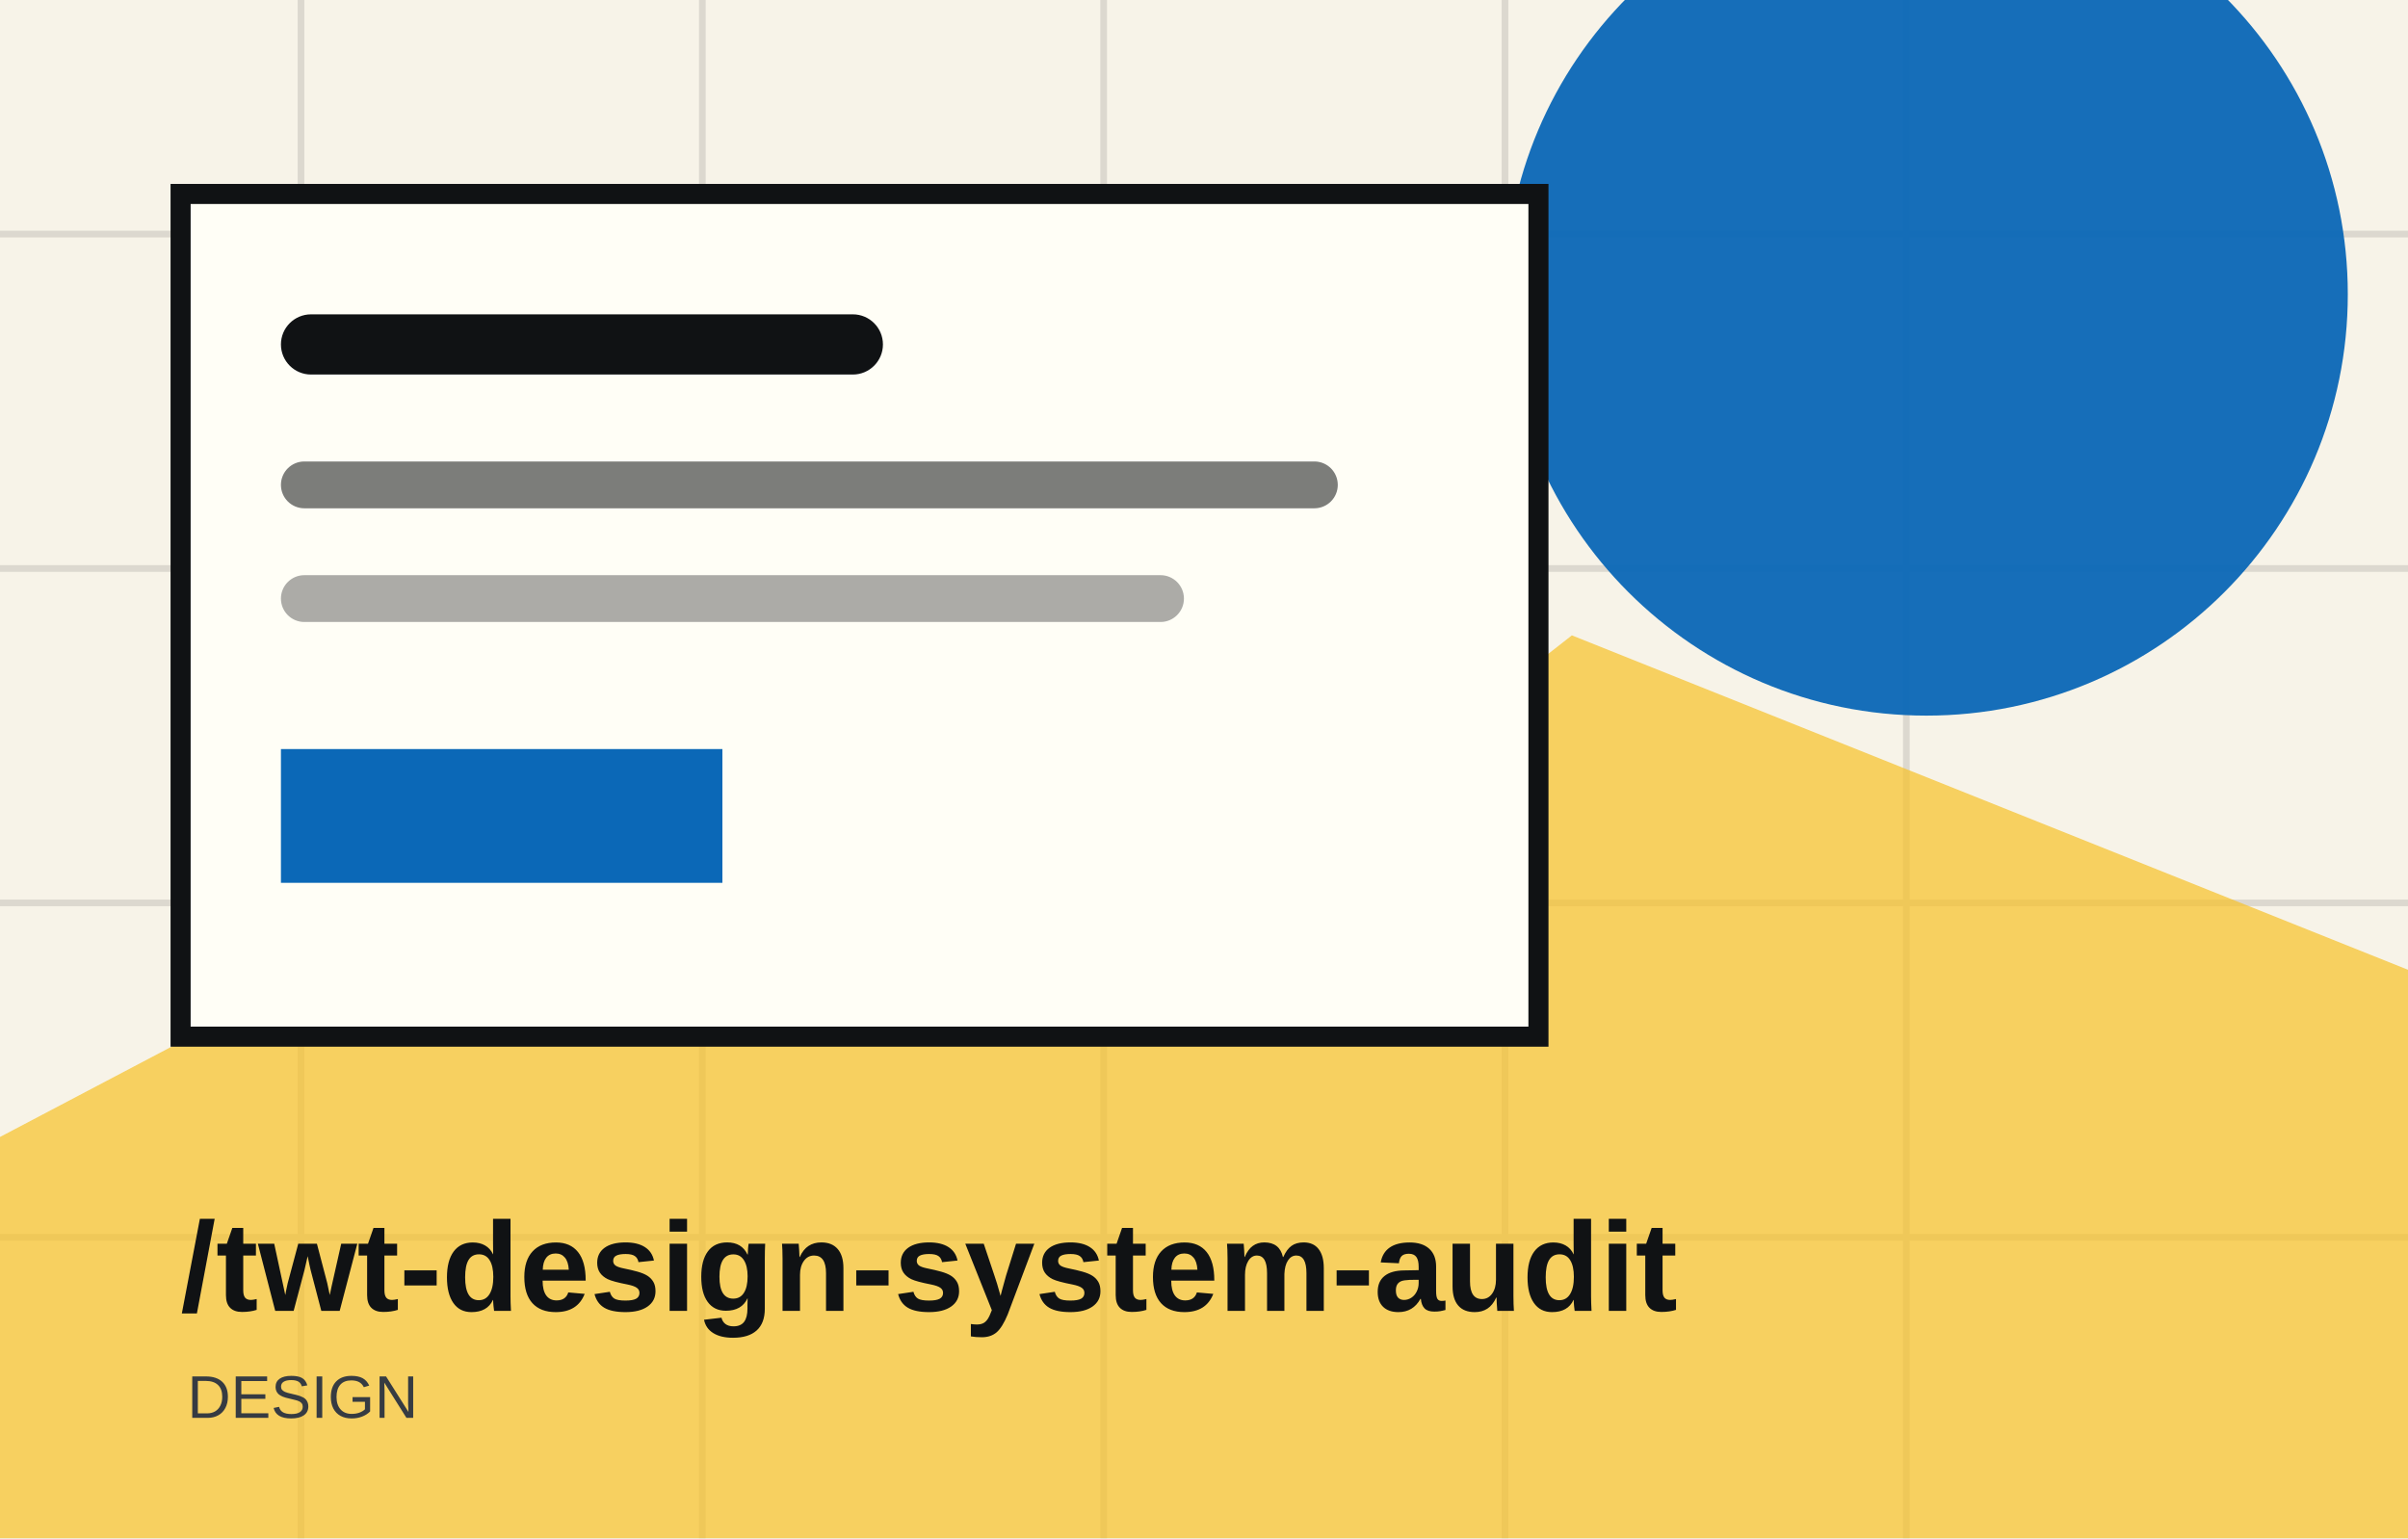
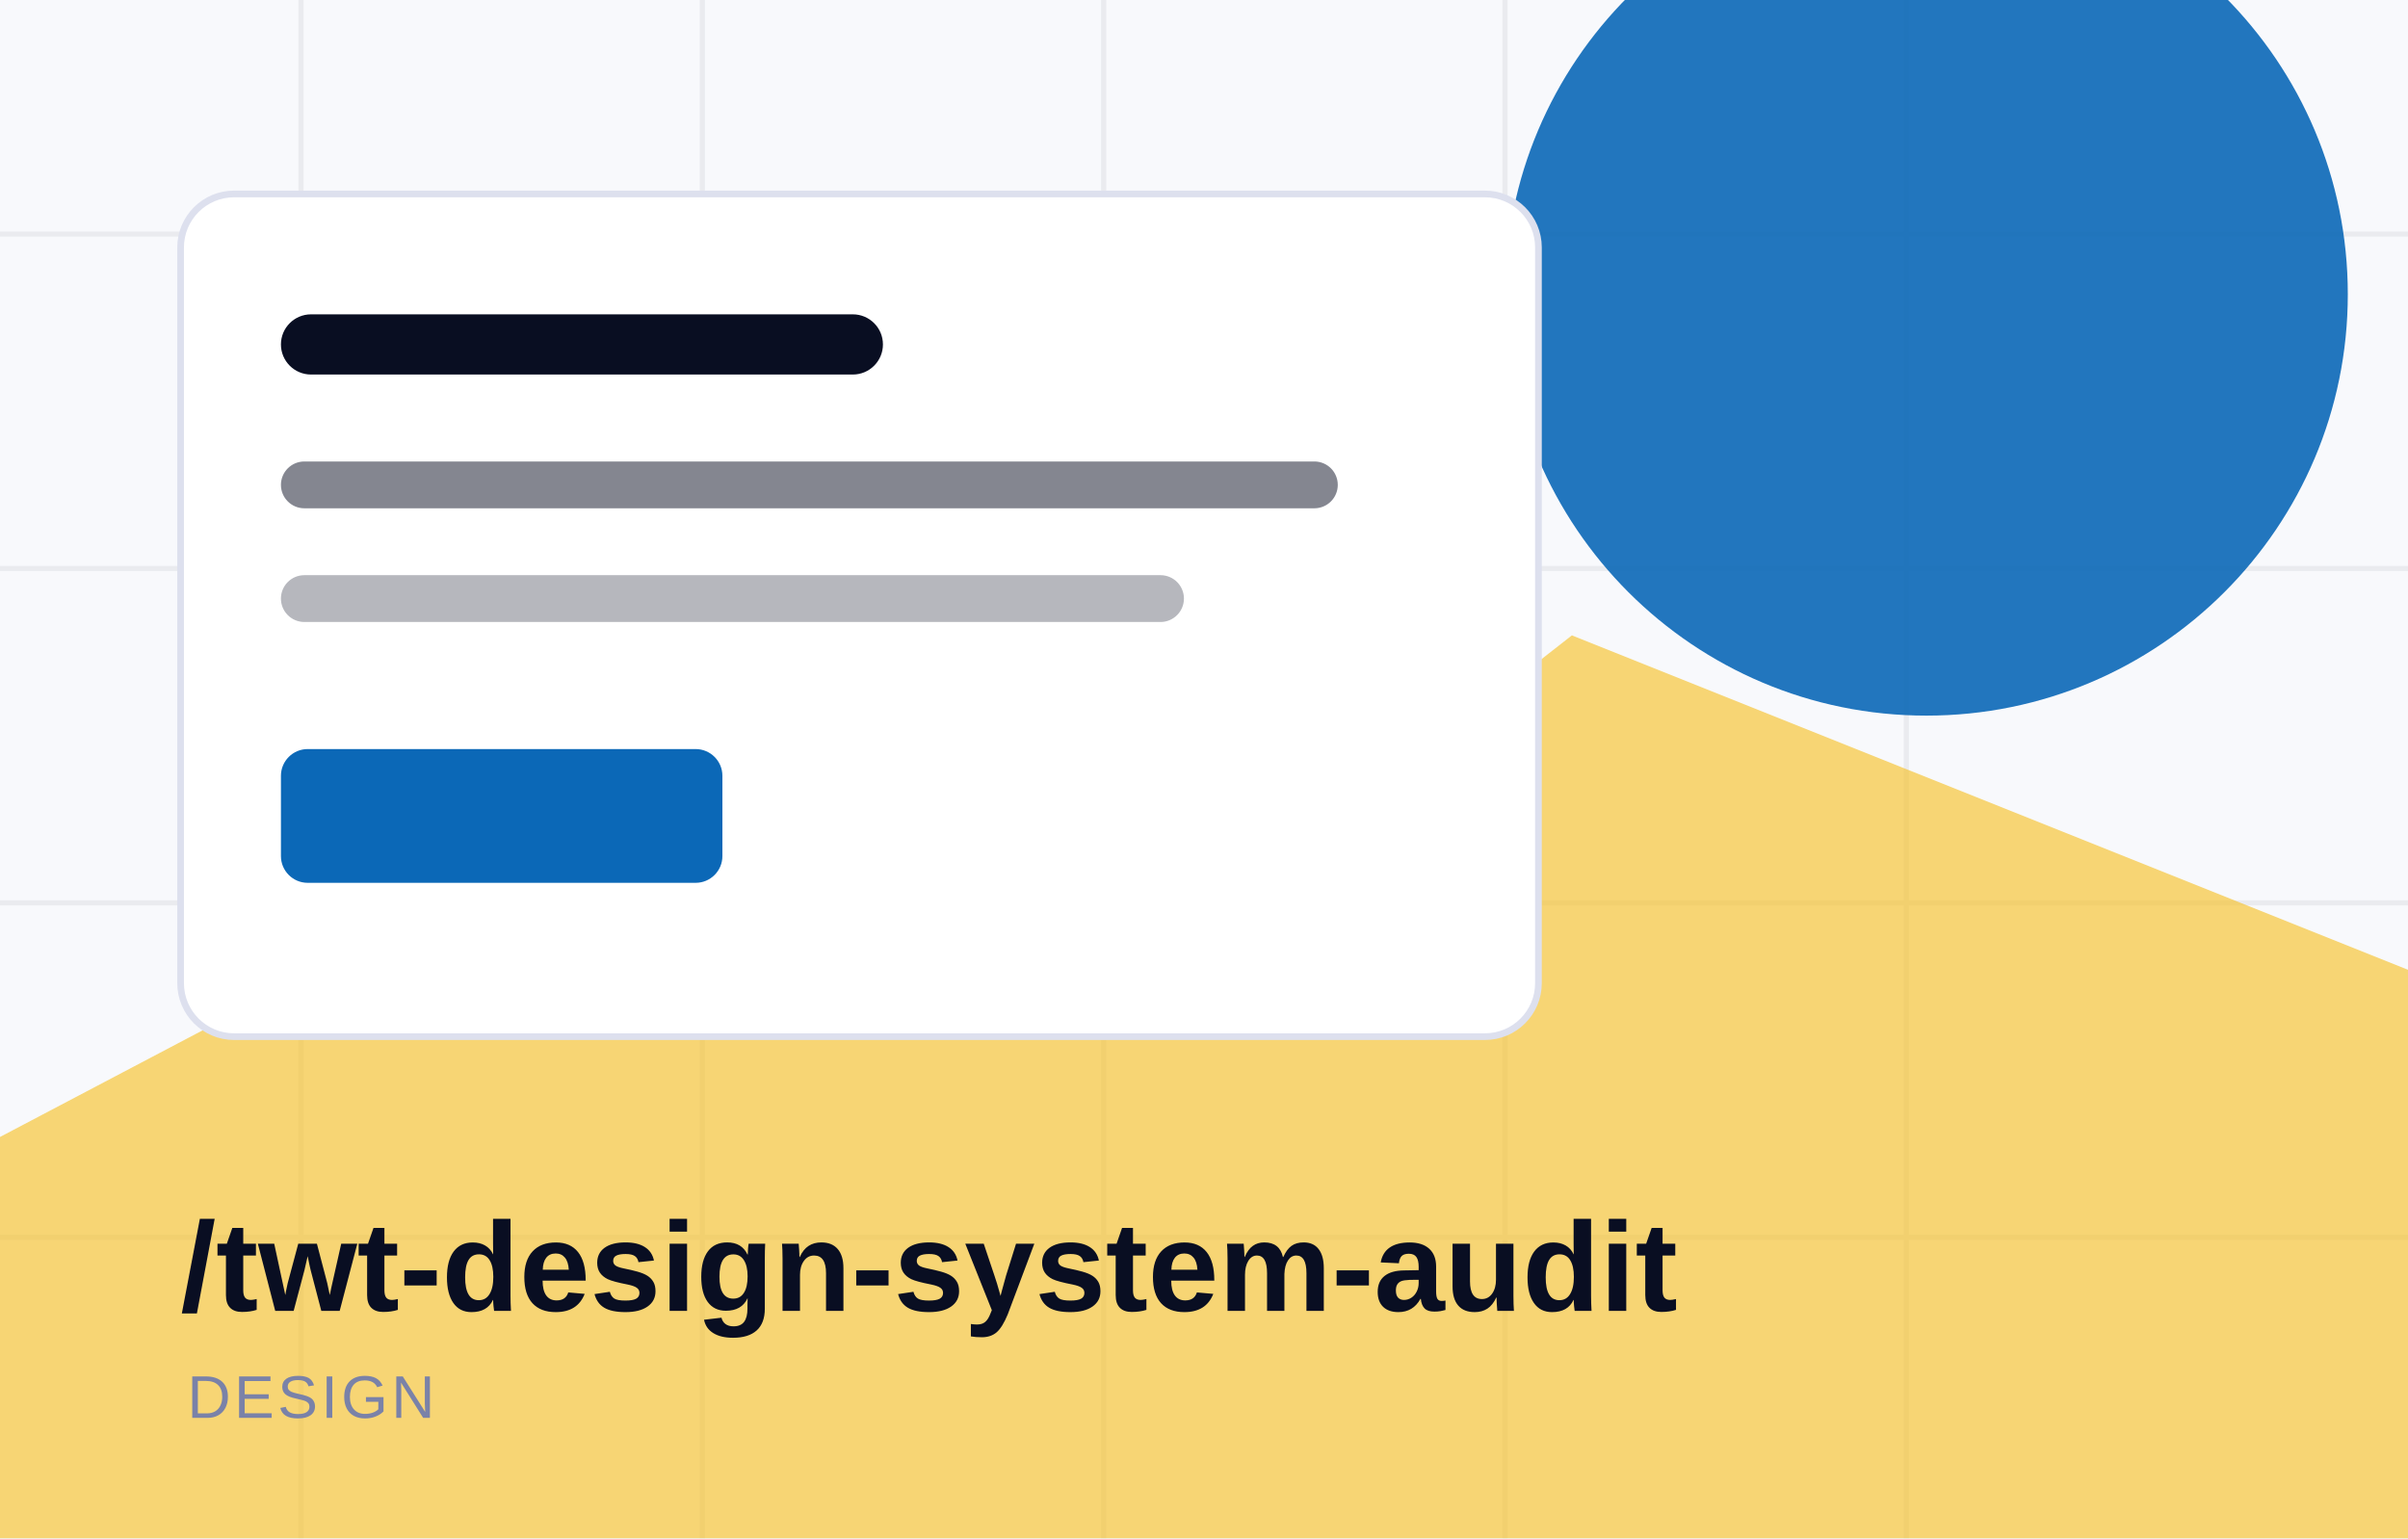
<svg xmlns="http://www.w3.org/2000/svg" width="720" height="460" viewBox="0 0 720 460" role="img" aria-label="/twt-design-system-audit preview">
-   <rect width="720" height="460" fill="#f7f3e8" />
-   <path d="M0 70 H720 M0 170 H720 M0 270 H720 M0 370 H720 M90 0 V460 M210 0 V460 M330 0 V460 M450 0 V460 M570 0 V460" stroke="#101214" stroke-width="2" opacity=".12" />
-   <circle cx="576" cy="88" r="126" fill="#0b68b7" opacity=".95" />
-   <path d="M0 340 L190 240 L332 298 L470 190 L720 290 V460 H0Z" fill="#f6c22b" opacity=".72" />
-   <rect x="54" y="58" width="406" height="252" fill="#fffef6" stroke="#101214" stroke-width="6" />
-   <rect x="84" y="94" width="180" height="18" rx="9" fill="#101214" />
-   <rect x="84" y="138" width="316" height="14" rx="7" fill="#101214" opacity=".55" />
-   <rect x="84" y="172" width="270" height="14" rx="7" fill="#101214" opacity=".35" />
-   <rect x="84" y="224" width="132" height="40" fill="#0b68b7" />
-   <text x="54" y="392" fill="#101214" font-family="Arial Black, Arial, sans-serif" font-size="38" font-weight="900">/twt-design-system-audit</text>
-   <text x="56" y="424" fill="#363b42" font-family="Arial, sans-serif" font-size="18">DESIGN</text>
+   <rect width="720" height="460" fill="#f8f9fc" />
+   <path d="M0 70 H720 M0 170 H720 M0 270 H720 M0 370 H720 M90 0 V460 M210 0 V460 M330 0 V460 M450 0 V460 M570 0 V460" stroke="#090e22" stroke-width="1.5" opacity=".06" />
+   <circle cx="576" cy="88" r="126" fill="#0b68b7" opacity=".9" />
+   <path d="M0 340 L190 240 L332 298 L470 190 L720 290 V460 H0Z" fill="#f6c22b" opacity=".65" />
+   <rect x="54" y="58" width="406" height="252" rx="16" fill="#ffffff" stroke="#dde0ee" stroke-width="2" />
+   <rect x="84" y="94" width="180" height="18" rx="9" fill="#090e22" />
+   <rect x="84" y="138" width="316" height="14" rx="7" fill="#090e22" opacity=".5" />
+   <rect x="84" y="172" width="270" height="14" rx="7" fill="#090e22" opacity=".3" />
+   <rect x="84" y="224" width="132" height="40" rx="8" fill="#0b68b7" />
+   <text x="54" y="392" fill="#090e22" font-family="Montserrat, Arial, sans-serif" font-size="38" font-weight="800">/twt-design-system-audit</text>
+   <text x="56" y="424" fill="#7a82a8" font-family="Arial, sans-serif" font-size="18" letter-spacing="1">DESIGN</text>
</svg>
